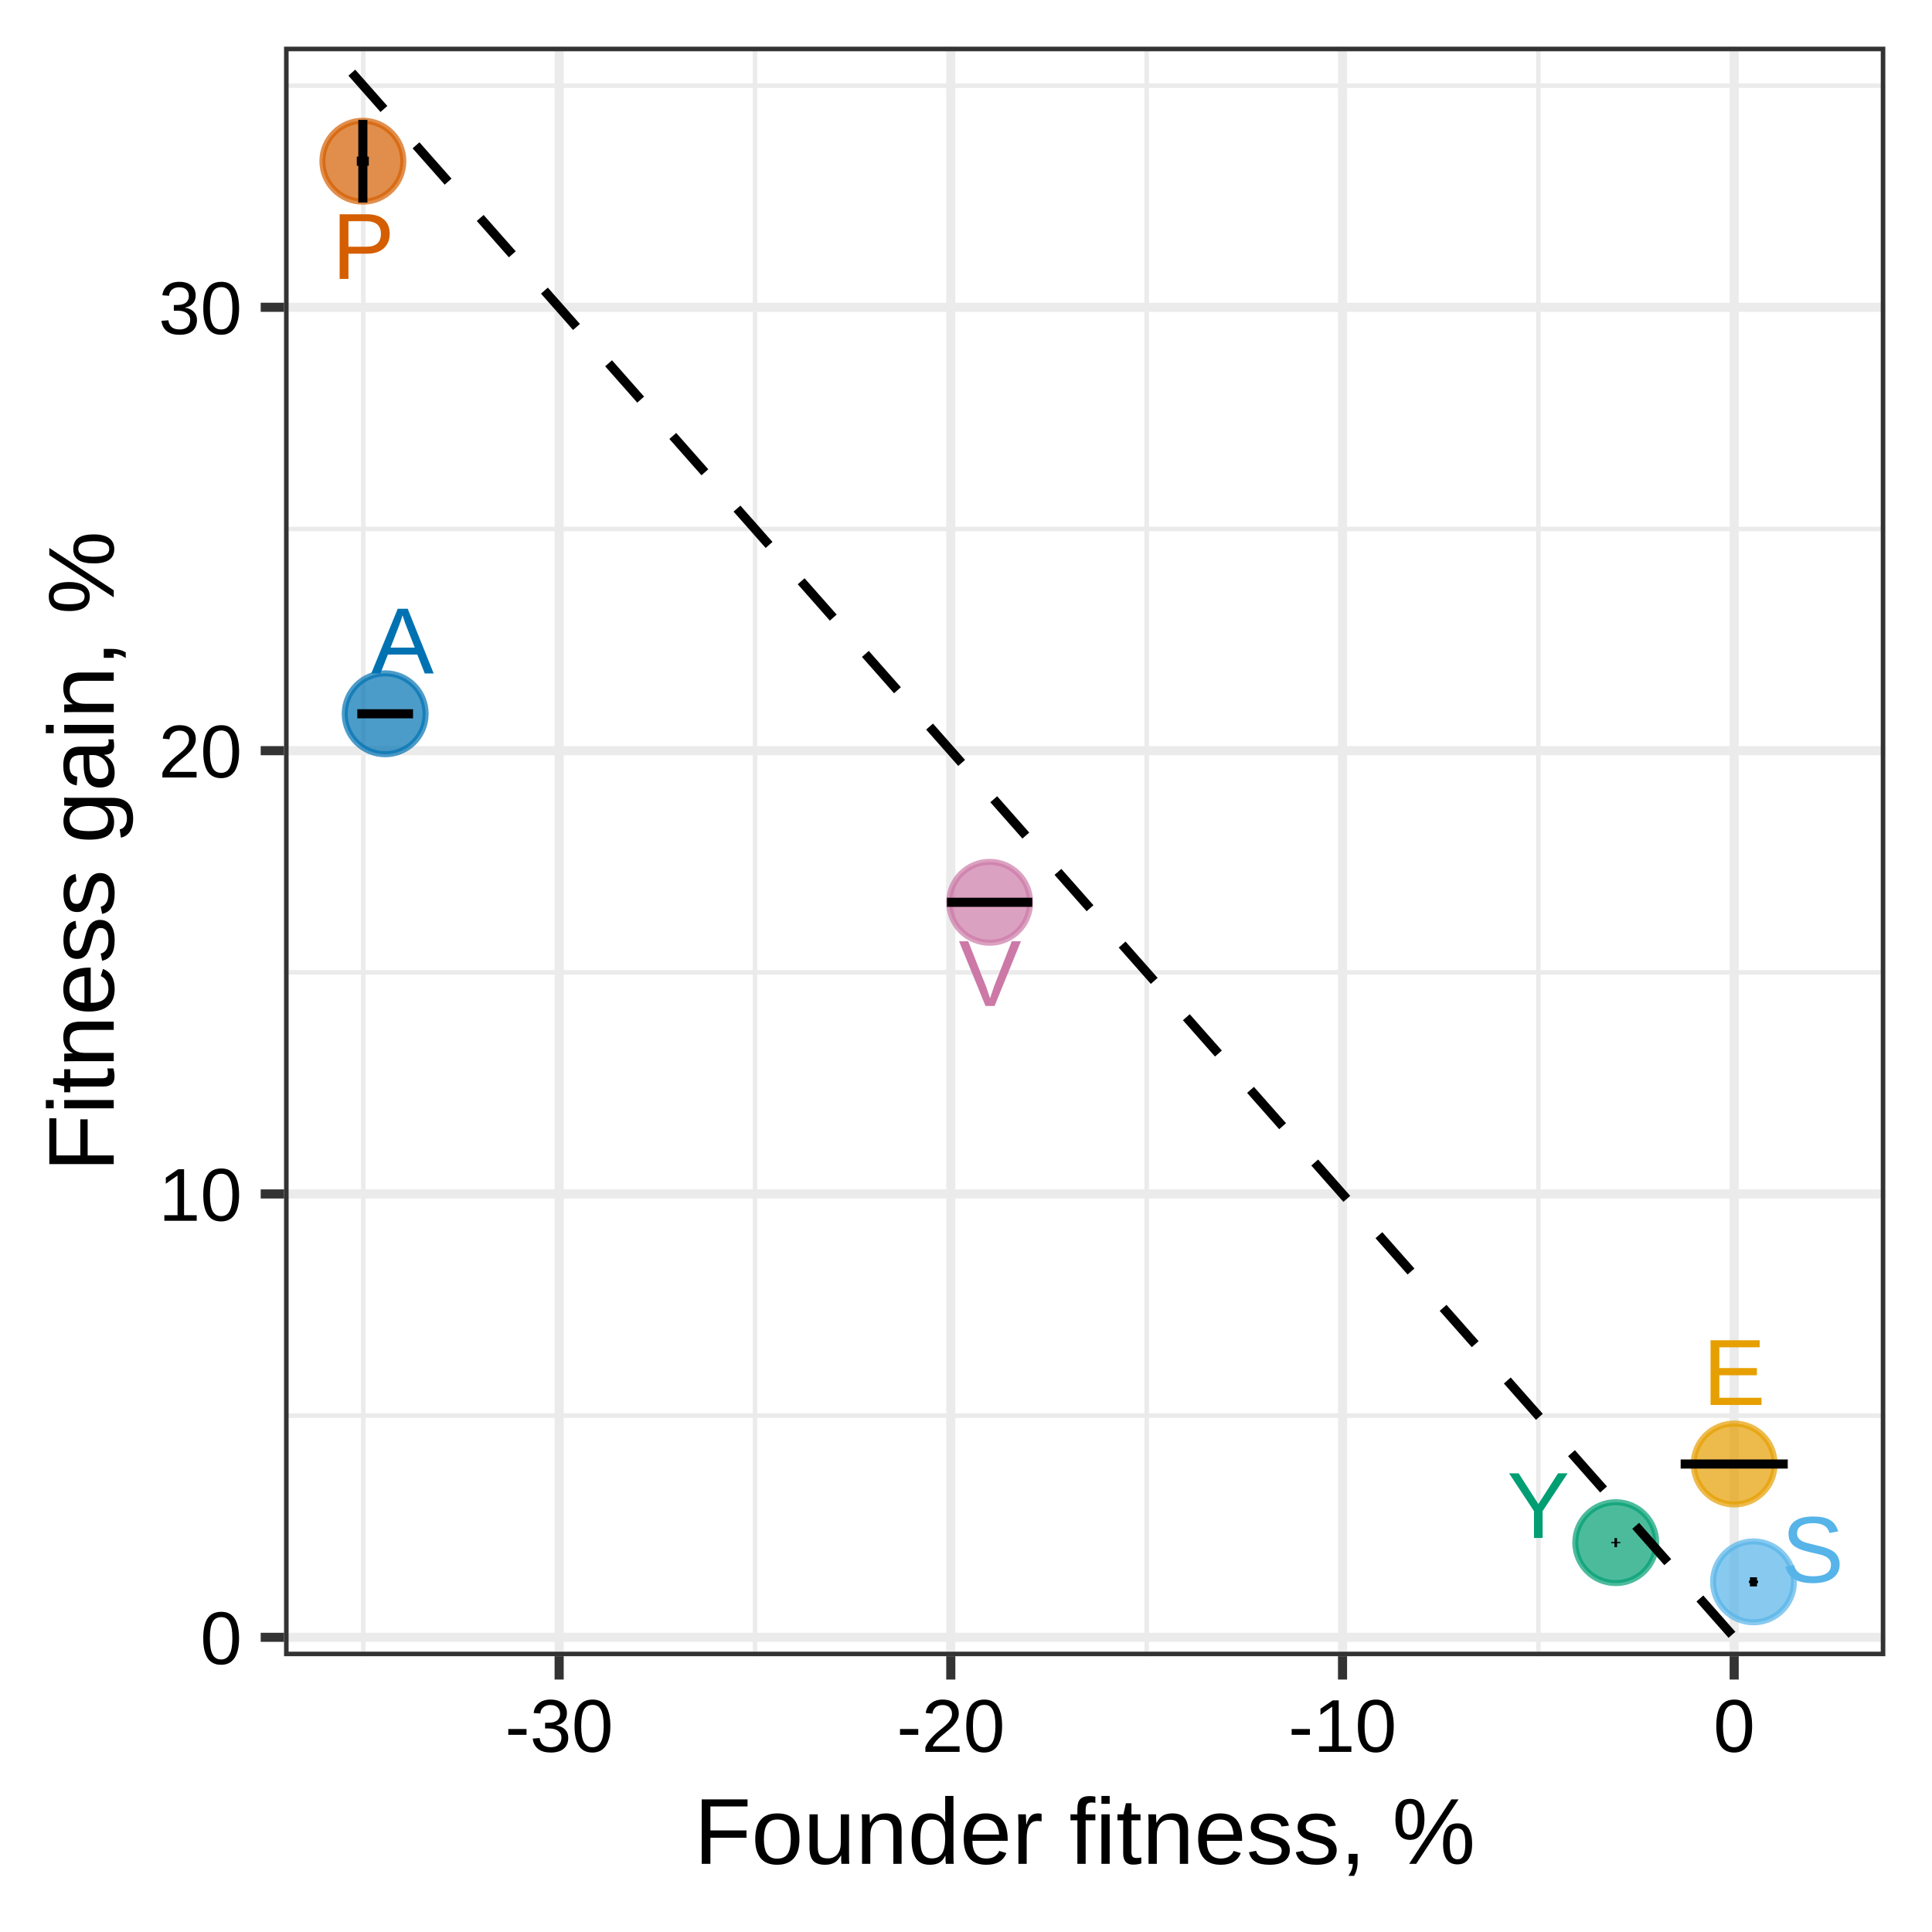
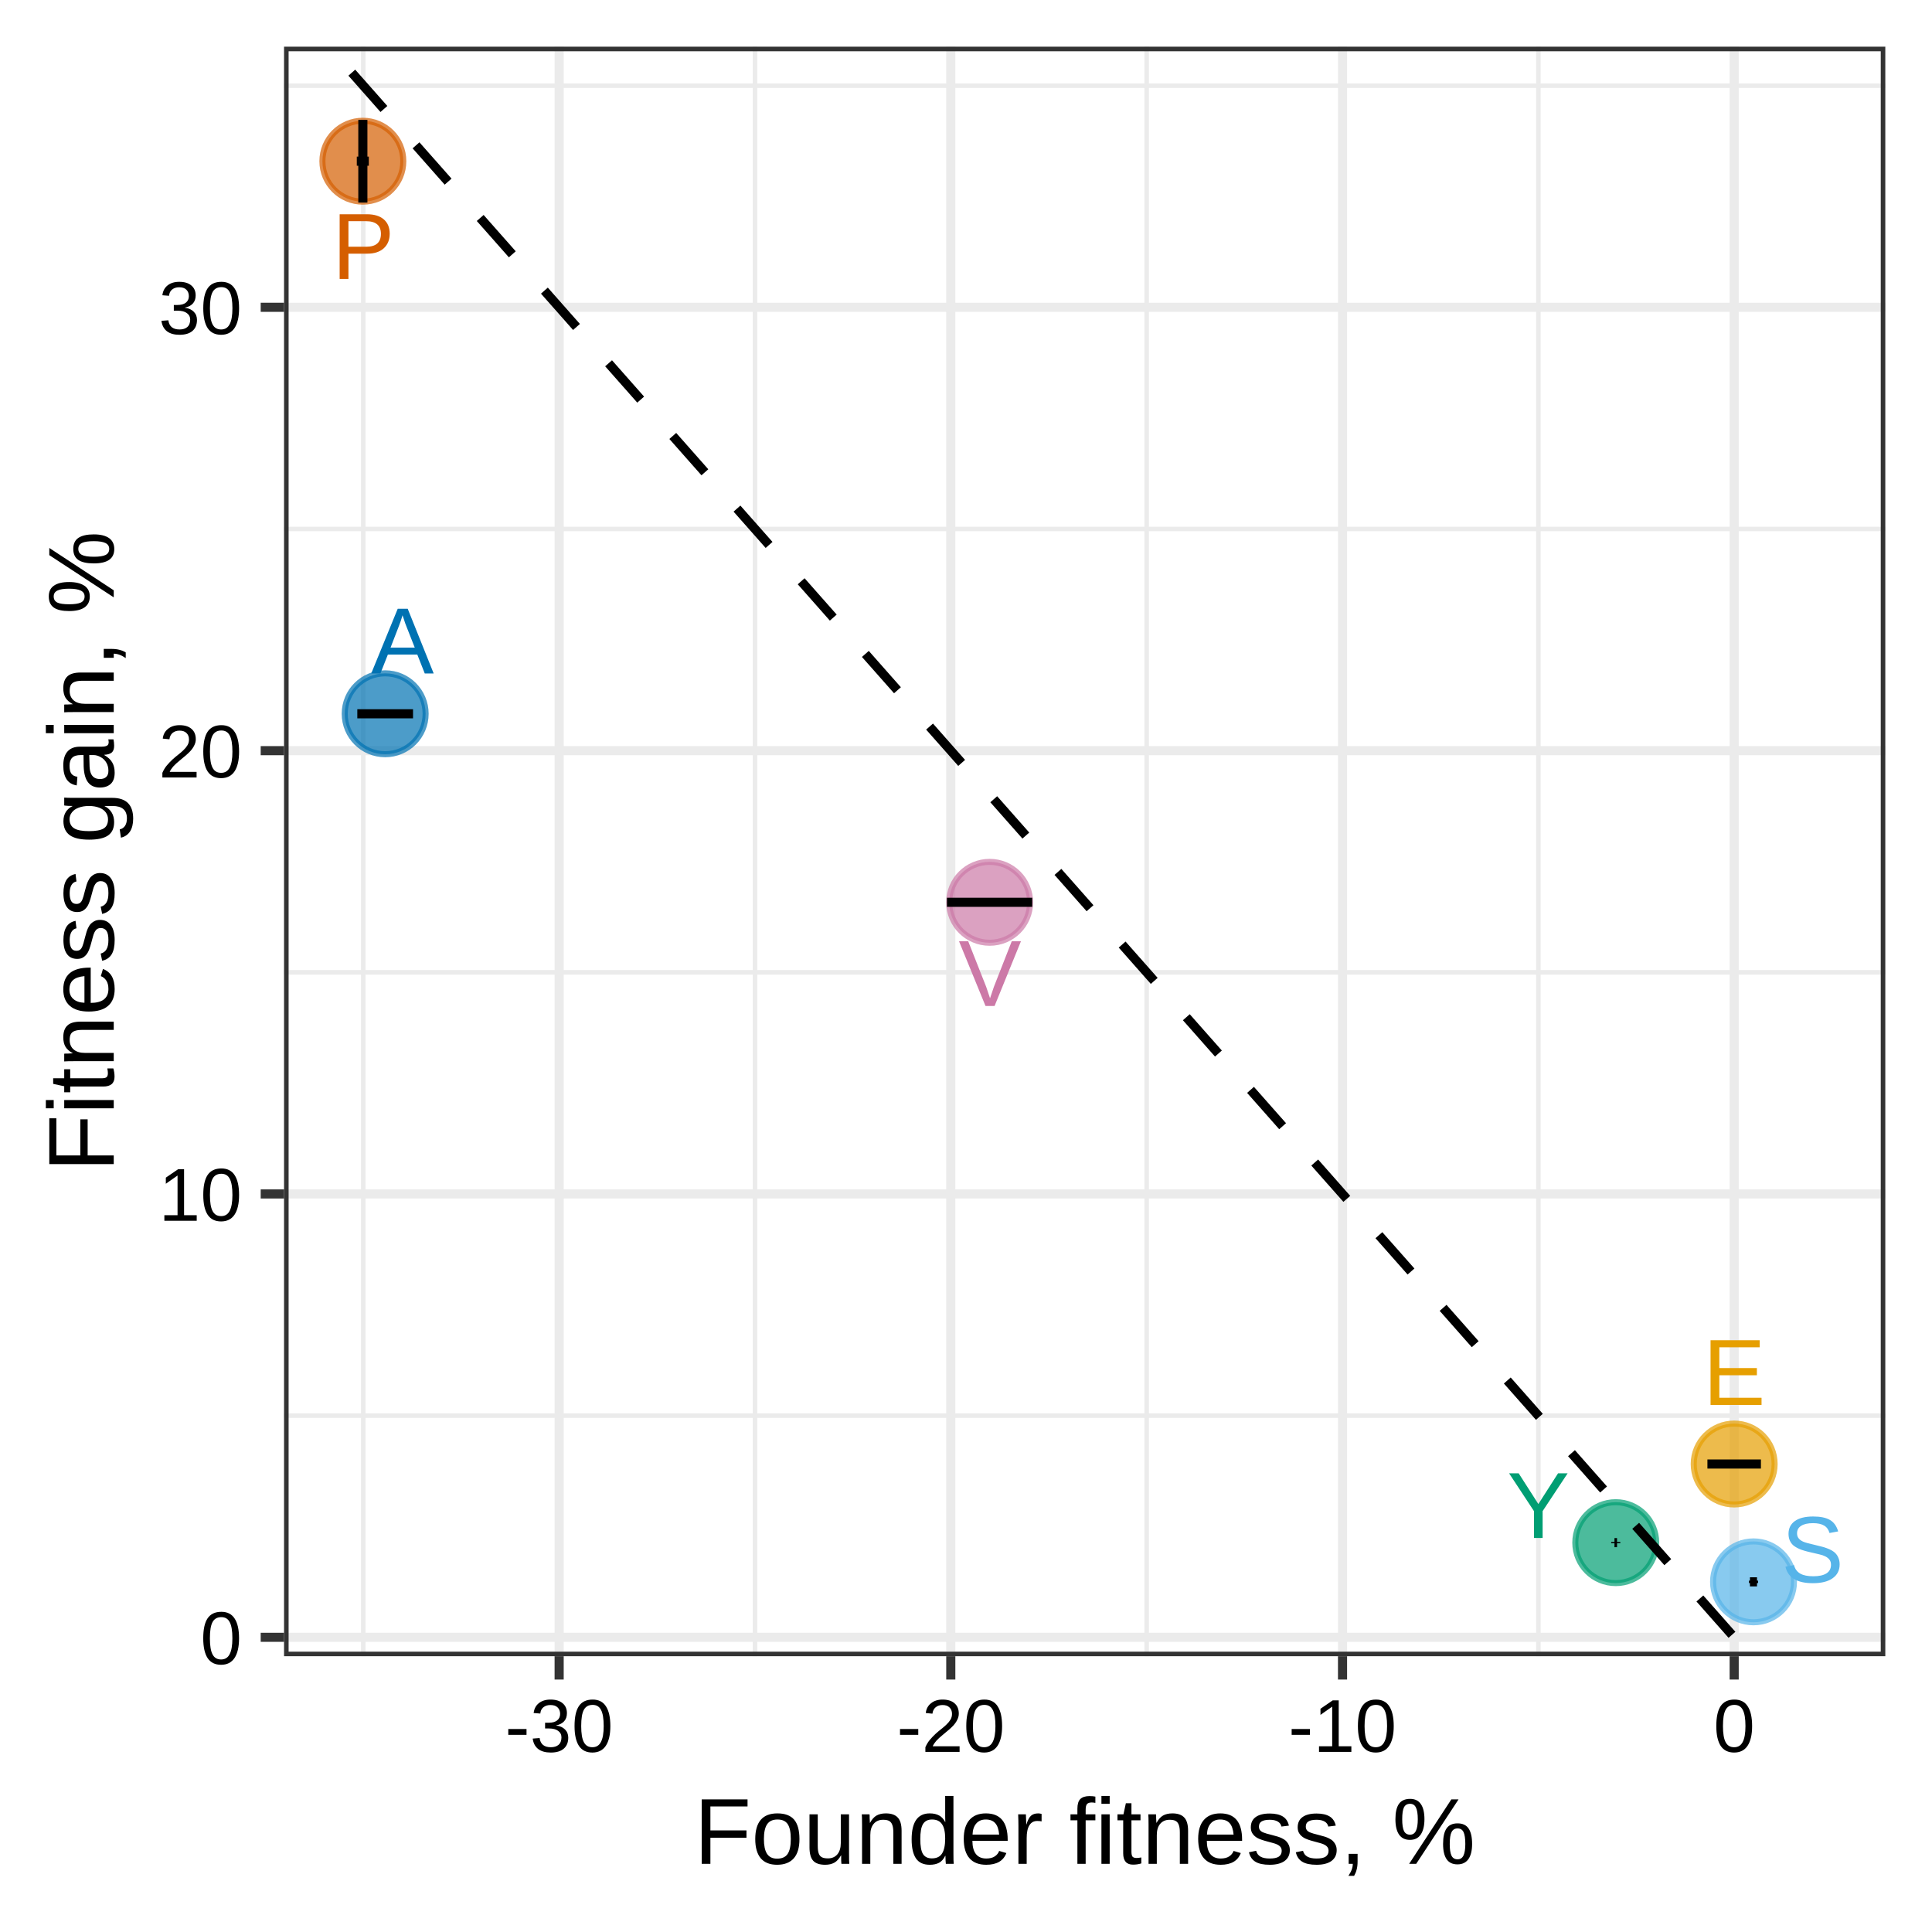
<svg xmlns="http://www.w3.org/2000/svg" viewBox="0 0 226.77 226.77">
  <defs>
    <style type="text/css">
    line, polyline, path, rect, circle {
      fill: none;
      stroke: #000000;
      stroke-linecap: round;
      stroke-linejoin: round;
      stroke-miterlimit: 10.00;
    }
  </style>
  </defs>
  <rect width="100%" height="100%" style="stroke: none; fill: #FFFFFF;" />
  <rect x="0.00" y="0.00" width="226.77" height="226.77" style="stroke-width: 1.07; stroke: #FFFFFF; fill: #FFFFFF;" />
  <defs>
    <clipPath id="cpMzMuMzM4NHwyMjEuMjkyfDE5NC4zOTd8NS40Nzk0NQ==">
      <rect x="33.34" y="5.48" width="187.95" height="188.92" />
    </clipPath>
  </defs>
  <rect x="33.34" y="5.48" width="187.95" height="188.92" style="stroke-width: 1.07; stroke: none; fill: #FFFFFF;" clip-path="url(#cpMzMuMzM4NHwyMjEuMjkyfDE5NC4zOTd8NS40Nzk0NQ==)" />
  <polyline points="33.34,166.16 221.29,166.16 " style="stroke-width: 0.53; stroke: #EBEBEB; stroke-linecap: butt;" clip-path="url(#cpMzMuMzM4NHwyMjEuMjkyfDE5NC4zOTd8NS40Nzk0NQ==)" />
  <polyline points="33.34,114.13 221.29,114.13 " style="stroke-width: 0.53; stroke: #EBEBEB; stroke-linecap: butt;" clip-path="url(#cpMzMuMzM4NHwyMjEuMjkyfDE5NC4zOTd8NS40Nzk0NQ==)" />
  <polyline points="33.34,62.09 221.29,62.09 " style="stroke-width: 0.53; stroke: #EBEBEB; stroke-linecap: butt;" clip-path="url(#cpMzMuMzM4NHwyMjEuMjkyfDE5NC4zOTd8NS40Nzk0NQ==)" />
  <polyline points="33.34,10.06 221.29,10.06 " style="stroke-width: 0.53; stroke: #EBEBEB; stroke-linecap: butt;" clip-path="url(#cpMzMuMzM4NHwyMjEuMjkyfDE5NC4zOTd8NS40Nzk0NQ==)" />
  <polyline points="42.64,194.40 42.64,5.48 " style="stroke-width: 0.53; stroke: #EBEBEB; stroke-linecap: butt;" clip-path="url(#cpMzMuMzM4NHwyMjEuMjkyfDE5NC4zOTd8NS40Nzk0NQ==)" />
  <polyline points="88.62,194.40 88.62,5.48 " style="stroke-width: 0.53; stroke: #EBEBEB; stroke-linecap: butt;" clip-path="url(#cpMzMuMzM4NHwyMjEuMjkyfDE5NC4zOTd8NS40Nzk0NQ==)" />
  <polyline points="134.59,194.40 134.59,5.48 " style="stroke-width: 0.53; stroke: #EBEBEB; stroke-linecap: butt;" clip-path="url(#cpMzMuMzM4NHwyMjEuMjkyfDE5NC4zOTd8NS40Nzk0NQ==)" />
  <polyline points="180.57,194.40 180.57,5.48 " style="stroke-width: 0.53; stroke: #EBEBEB; stroke-linecap: butt;" clip-path="url(#cpMzMuMzM4NHwyMjEuMjkyfDE5NC4zOTd8NS40Nzk0NQ==)" />
  <polyline points="33.34,192.18 221.29,192.18 " style="stroke-width: 1.07; stroke: #EBEBEB; stroke-linecap: butt;" clip-path="url(#cpMzMuMzM4NHwyMjEuMjkyfDE5NC4zOTd8NS40Nzk0NQ==)" />
  <polyline points="33.34,140.14 221.29,140.14 " style="stroke-width: 1.07; stroke: #EBEBEB; stroke-linecap: butt;" clip-path="url(#cpMzMuMzM4NHwyMjEuMjkyfDE5NC4zOTd8NS40Nzk0NQ==)" />
  <polyline points="33.34,88.11 221.29,88.11 " style="stroke-width: 1.07; stroke: #EBEBEB; stroke-linecap: butt;" clip-path="url(#cpMzMuMzM4NHwyMjEuMjkyfDE5NC4zOTd8NS40Nzk0NQ==)" />
  <polyline points="33.34,36.07 221.29,36.07 " style="stroke-width: 1.07; stroke: #EBEBEB; stroke-linecap: butt;" clip-path="url(#cpMzMuMzM4NHwyMjEuMjkyfDE5NC4zOTd8NS40Nzk0NQ==)" />
  <polyline points="65.63,194.40 65.63,5.48 " style="stroke-width: 1.07; stroke: #EBEBEB; stroke-linecap: butt;" clip-path="url(#cpMzMuMzM4NHwyMjEuMjkyfDE5NC4zOTd8NS40Nzk0NQ==)" />
  <polyline points="111.60,194.40 111.60,5.48 " style="stroke-width: 1.07; stroke: #EBEBEB; stroke-linecap: butt;" clip-path="url(#cpMzMuMzM4NHwyMjEuMjkyfDE5NC4zOTd8NS40Nzk0NQ==)" />
  <polyline points="157.58,194.40 157.58,5.48 " style="stroke-width: 1.07; stroke: #EBEBEB; stroke-linecap: butt;" clip-path="url(#cpMzMuMzM4NHwyMjEuMjkyfDE5NC4zOTd8NS40Nzk0NQ==)" />
  <polyline points="203.55,194.40 203.55,5.48 " style="stroke-width: 1.07; stroke: #EBEBEB; stroke-linecap: butt;" clip-path="url(#cpMzMuMzM4NHwyMjEuMjkyfDE5NC4zOTd8NS40Nzk0NQ==)" />
  <circle cx="203.55" cy="171.84" r="3.56pt" style="stroke-width: 0.71; stroke: #E69F00; stroke-opacity: 0.70; fill: #E69F00; fill-opacity: 0.70;" clip-path="url(#cpMzMuMzM4NHwyMjEuMjkyfDE5NC4zOTd8NS40Nzk0NQ==)" />
  <circle cx="205.82" cy="185.67" r="3.56pt" style="stroke-width: 0.71; stroke: #56B4E9; stroke-opacity: 0.70; fill: #56B4E9; fill-opacity: 0.70;" clip-path="url(#cpMzMuMzM4NHwyMjEuMjkyfDE5NC4zOTd8NS40Nzk0NQ==)" />
  <circle cx="189.65" cy="181.07" r="3.56pt" style="stroke-width: 0.71; stroke: #009E73; stroke-opacity: 0.70; fill: #009E73; fill-opacity: 0.70;" clip-path="url(#cpMzMuMzM4NHwyMjEuMjkyfDE5NC4zOTd8NS40Nzk0NQ==)" />
  <circle cx="116.16" cy="105.91" r="3.56pt" style="stroke-width: 0.71; stroke: #CC79A7; stroke-opacity: 0.70; fill: #CC79A7; fill-opacity: 0.70;" clip-path="url(#cpMzMuMzM4NHwyMjEuMjkyfDE5NC4zOTd8NS40Nzk0NQ==)" />
  <circle cx="45.21" cy="83.78" r="3.56pt" style="stroke-width: 0.71; stroke: #0072B2; stroke-opacity: 0.70; fill: #0072B2; fill-opacity: 0.70;" clip-path="url(#cpMzMuMzM4NHwyMjEuMjkyfDE5NC4zOTd8NS40Nzk0NQ==)" />
  <circle cx="42.59" cy="18.92" r="3.56pt" style="stroke-width: 0.71; stroke: #D55E00; stroke-opacity: 0.70; fill: #D55E00; fill-opacity: 0.70;" clip-path="url(#cpMzMuMzM4NHwyMjEuMjkyfDE5NC4zOTd8NS40Nzk0NQ==)" />
  <line x1="33.76" y1="0.00" x2="221.29" y2="212.26" style="stroke-width: 1.07; stroke-dasharray: 5.69,5.69; stroke-linecap: butt;" clip-path="url(#cpMzMuMzM4NHwyMjEuMjkyfDE5NC4zOTd8NS40Nzk0NQ==)" />
  <g clip-path="url(#cpMzMuMzM4NHwyMjEuMjkyfDE5NC4zOTd8NS40Nzk0NQ==)">
    <text x="199.87" y="164.91" style="font-size: 11.04px; fill: #E69F00; font-family: Arial;" textLength="7.36px" lengthAdjust="spacingAndGlyphs">E</text>
  </g>
  <g clip-path="url(#cpMzMuMzM4NHwyMjEuMjkyfDE5NC4zOTd8NS40Nzk0NQ==)">
    <text x="209.07" y="185.72" style="font-size: 11.04px; fill: #56B4E9; font-family: Arial;" textLength="7.36px" lengthAdjust="spacingAndGlyphs">S</text>
  </g>
  <g clip-path="url(#cpMzMuMzM4NHwyMjEuMjkyfDE5NC4zOTd8NS40Nzk0NQ==)">
    <text x="176.88" y="180.52" style="font-size: 11.04px; fill: #009E73; font-family: Arial;" textLength="7.36px" lengthAdjust="spacingAndGlyphs">Y</text>
  </g>
  <g clip-path="url(#cpMzMuMzM4NHwyMjEuMjkyfDE5NC4zOTd8NS40Nzk0NQ==)">
    <text x="112.52" y="118.08" style="font-size: 11.04px; fill: #CC79A7; font-family: Arial;" textLength="7.36px" lengthAdjust="spacingAndGlyphs">V</text>
  </g>
  <g clip-path="url(#cpMzMuMzM4NHwyMjEuMjkyfDE5NC4zOTd8NS40Nzk0NQ==)">
    <text x="43.56" y="79.05" style="font-size: 11.04px; fill: #0072B2; font-family: Arial;" textLength="7.36px" lengthAdjust="spacingAndGlyphs">A</text>
  </g>
  <g clip-path="url(#cpMzMuMzM4NHwyMjEuMjkyfDE5NC4zOTd8NS40Nzk0NQ==)">
    <text x="38.96" y="32.74" style="font-size: 11.04px; fill: #D55E00; font-family: Arial;" textLength="7.36px" lengthAdjust="spacingAndGlyphs">P</text>
  </g>
  <polyline points="203.55,171.83 203.55,171.83 " style="stroke-width: 1.07; stroke-linecap: butt;" clip-path="url(#cpMzMuMzM4NHwyMjEuMjkyfDE5NC4zOTd8NS40Nzk0NQ==)" />
  <polyline points="203.55,171.83 203.55,171.86 " style="stroke-width: 1.07; stroke-linecap: butt;" clip-path="url(#cpMzMuMzM4NHwyMjEuMjkyfDE5NC4zOTd8NS40Nzk0NQ==)" />
  <polyline points="203.55,171.86 203.55,171.86 " style="stroke-width: 1.07; stroke-linecap: butt;" clip-path="url(#cpMzMuMzM4NHwyMjEuMjkyfDE5NC4zOTd8NS40Nzk0NQ==)" />
  <polyline points="205.82,185.53 205.82,185.53 " style="stroke-width: 1.07; stroke-linecap: butt;" clip-path="url(#cpMzMuMzM4NHwyMjEuMjkyfDE5NC4zOTd8NS40Nzk0NQ==)" />
  <polyline points="205.82,185.53 205.82,185.81 " style="stroke-width: 1.07; stroke-linecap: butt;" clip-path="url(#cpMzMuMzM4NHwyMjEuMjkyfDE5NC4zOTd8NS40Nzk0NQ==)" />
  <polyline points="205.82,185.81 205.82,185.81 " style="stroke-width: 1.07; stroke-linecap: butt;" clip-path="url(#cpMzMuMzM4NHwyMjEuMjkyfDE5NC4zOTd8NS40Nzk0NQ==)" />
  <polyline points="189.65,180.99 189.65,180.99 " style="stroke-width: 1.07; stroke-linecap: butt;" clip-path="url(#cpMzMuMzM4NHwyMjEuMjkyfDE5NC4zOTd8NS40Nzk0NQ==)" />
  <polyline points="189.65,180.99 189.65,181.14 " style="stroke-width: 1.07; stroke-linecap: butt;" clip-path="url(#cpMzMuMzM4NHwyMjEuMjkyfDE5NC4zOTd8NS40Nzk0NQ==)" />
  <polyline points="189.65,181.14 189.65,181.14 " style="stroke-width: 1.07; stroke-linecap: butt;" clip-path="url(#cpMzMuMzM4NHwyMjEuMjkyfDE5NC4zOTd8NS40Nzk0NQ==)" />
  <polyline points="116.16,105.90 116.16,105.90 " style="stroke-width: 1.07; stroke-linecap: butt;" clip-path="url(#cpMzMuMzM4NHwyMjEuMjkyfDE5NC4zOTd8NS40Nzk0NQ==)" />
  <polyline points="116.16,105.90 116.16,105.93 " style="stroke-width: 1.07; stroke-linecap: butt;" clip-path="url(#cpMzMuMzM4NHwyMjEuMjkyfDE5NC4zOTd8NS40Nzk0NQ==)" />
  <polyline points="116.16,105.93 116.16,105.93 " style="stroke-width: 1.07; stroke-linecap: butt;" clip-path="url(#cpMzMuMzM4NHwyMjEuMjkyfDE5NC4zOTd8NS40Nzk0NQ==)" />
  <polyline points="45.21,83.71 45.21,83.71 " style="stroke-width: 1.07; stroke-linecap: butt;" clip-path="url(#cpMzMuMzM4NHwyMjEuMjkyfDE5NC4zOTd8NS40Nzk0NQ==)" />
  <polyline points="45.21,83.71 45.21,83.85 " style="stroke-width: 1.07; stroke-linecap: butt;" clip-path="url(#cpMzMuMzM4NHwyMjEuMjkyfDE5NC4zOTd8NS40Nzk0NQ==)" />
  <polyline points="45.21,83.85 45.21,83.85 " style="stroke-width: 1.07; stroke-linecap: butt;" clip-path="url(#cpMzMuMzM4NHwyMjEuMjkyfDE5NC4zOTd8NS40Nzk0NQ==)" />
  <polyline points="42.59,14.07 42.59,14.07 " style="stroke-width: 1.07; stroke-linecap: butt;" clip-path="url(#cpMzMuMzM4NHwyMjEuMjkyfDE5NC4zOTd8NS40Nzk0NQ==)" />
  <polyline points="42.59,14.07 42.59,23.78 " style="stroke-width: 1.07; stroke-linecap: butt;" clip-path="url(#cpMzMuMzM4NHwyMjEuMjkyfDE5NC4zOTd8NS40Nzk0NQ==)" />
  <polyline points="42.59,23.78 42.59,23.78 " style="stroke-width: 1.07; stroke-linecap: butt;" clip-path="url(#cpMzMuMzM4NHwyMjEuMjkyfDE5NC4zOTd8NS40Nzk0NQ==)" />
-   <polyline points="209.84,171.84 209.84,171.84 " style="stroke-width: 1.07; stroke-linecap: butt;" clip-path="url(#cpMzMuMzM4NHwyMjEuMjkyfDE5NC4zOTd8NS40Nzk0NQ==)" />
-   <polyline points="209.84,171.84 197.27,171.84 " style="stroke-width: 1.07; stroke-linecap: butt;" clip-path="url(#cpMzMuMzM4NHwyMjEuMjkyfDE5NC4zOTd8NS40Nzk0NQ==)" />
-   <polyline points="197.27,171.84 197.27,171.84 " style="stroke-width: 1.07; stroke-linecap: butt;" clip-path="url(#cpMzMuMzM4NHwyMjEuMjkyfDE5NC4zOTd8NS40Nzk0NQ==)" />
+   <polyline points="206.69,171.84 206.69,171.84 " style="stroke-width: 1.07; stroke-linecap: butt;" clip-path="url(#cpMzMuMzM4NHwyMjEuMjkyfDE5NC4zOTd8NS40Nzk0NQ==)" />
+   <polyline points="206.69,171.84 200.41,171.84 " style="stroke-width: 1.07; stroke-linecap: butt;" clip-path="url(#cpMzMuMzM4NHwyMjEuMjkyfDE5NC4zOTd8NS40Nzk0NQ==)" />
+   <polyline points="200.41,171.84 200.41,171.84 " style="stroke-width: 1.07; stroke-linecap: butt;" clip-path="url(#cpMzMuMzM4NHwyMjEuMjkyfDE5NC4zOTd8NS40Nzk0NQ==)" />
  <polyline points="206.23,185.67 206.23,185.67 " style="stroke-width: 1.07; stroke-linecap: butt;" clip-path="url(#cpMzMuMzM4NHwyMjEuMjkyfDE5NC4zOTd8NS40Nzk0NQ==)" />
  <polyline points="206.23,185.67 205.40,185.67 " style="stroke-width: 1.07; stroke-linecap: butt;" clip-path="url(#cpMzMuMzM4NHwyMjEuMjkyfDE5NC4zOTd8NS40Nzk0NQ==)" />
  <polyline points="205.40,185.67 205.40,185.67 " style="stroke-width: 1.07; stroke-linecap: butt;" clip-path="url(#cpMzMuMzM4NHwyMjEuMjkyfDE5NC4zOTd8NS40Nzk0NQ==)" />
  <polyline points="189.80,181.07 189.80,181.07 " style="stroke-width: 1.07; stroke-linecap: butt;" clip-path="url(#cpMzMuMzM4NHwyMjEuMjkyfDE5NC4zOTd8NS40Nzk0NQ==)" />
  <polyline points="189.80,181.07 189.50,181.07 " style="stroke-width: 1.07; stroke-linecap: butt;" clip-path="url(#cpMzMuMzM4NHwyMjEuMjkyfDE5NC4zOTd8NS40Nzk0NQ==)" />
  <polyline points="189.50,181.07 189.50,181.07 " style="stroke-width: 1.07; stroke-linecap: butt;" clip-path="url(#cpMzMuMzM4NHwyMjEuMjkyfDE5NC4zOTd8NS40Nzk0NQ==)" />
  <polyline points="121.16,105.91 121.16,105.91 " style="stroke-width: 1.07; stroke-linecap: butt;" clip-path="url(#cpMzMuMzM4NHwyMjEuMjkyfDE5NC4zOTd8NS40Nzk0NQ==)" />
  <polyline points="121.16,105.91 111.15,105.91 " style="stroke-width: 1.07; stroke-linecap: butt;" clip-path="url(#cpMzMuMzM4NHwyMjEuMjkyfDE5NC4zOTd8NS40Nzk0NQ==)" />
  <polyline points="111.15,105.91 111.15,105.91 " style="stroke-width: 1.07; stroke-linecap: butt;" clip-path="url(#cpMzMuMzM4NHwyMjEuMjkyfDE5NC4zOTd8NS40Nzk0NQ==)" />
  <polyline points="48.48,83.78 48.48,83.78 " style="stroke-width: 1.07; stroke-linecap: butt;" clip-path="url(#cpMzMuMzM4NHwyMjEuMjkyfDE5NC4zOTd8NS40Nzk0NQ==)" />
  <polyline points="48.48,83.78 41.94,83.78 " style="stroke-width: 1.07; stroke-linecap: butt;" clip-path="url(#cpMzMuMzM4NHwyMjEuMjkyfDE5NC4zOTd8NS40Nzk0NQ==)" />
  <polyline points="41.94,83.78 41.94,83.78 " style="stroke-width: 1.07; stroke-linecap: butt;" clip-path="url(#cpMzMuMzM4NHwyMjEuMjkyfDE5NC4zOTd8NS40Nzk0NQ==)" />
  <polyline points="43.29,18.92 43.29,18.92 " style="stroke-width: 1.07; stroke-linecap: butt;" clip-path="url(#cpMzMuMzM4NHwyMjEuMjkyfDE5NC4zOTd8NS40Nzk0NQ==)" />
  <polyline points="43.29,18.92 41.88,18.92 " style="stroke-width: 1.07; stroke-linecap: butt;" clip-path="url(#cpMzMuMzM4NHwyMjEuMjkyfDE5NC4zOTd8NS40Nzk0NQ==)" />
  <polyline points="41.88,18.92 41.88,18.92 " style="stroke-width: 1.07; stroke-linecap: butt;" clip-path="url(#cpMzMuMzM4NHwyMjEuMjkyfDE5NC4zOTd8NS40Nzk0NQ==)" />
  <rect x="33.34" y="5.48" width="187.95" height="188.92" style="stroke-width: 1.07; stroke: #333333;" clip-path="url(#cpMzMuMzM4NHwyMjEuMjkyfDE5NC4zOTd8NS40Nzk0NQ==)" />
  <defs>
    <clipPath id="cpMHwyMjYuNzcyfDIyNi43NzJ8MA==">
      <rect x="0.00" y="0.00" width="226.77" height="226.77" />
    </clipPath>
  </defs>
  <g clip-path="url(#cpMHwyMjYuNzcyfDIyNi43NzJ8MA==)">
    <text x="23.51" y="195.33" style="font-size: 8.80px; font-family: Arial;" textLength="4.89px" lengthAdjust="spacingAndGlyphs">0</text>
  </g>
  <g clip-path="url(#cpMHwyMjYuNzcyfDIyNi43NzJ8MA==)">
    <text x="18.62" y="143.29" style="font-size: 8.80px; font-family: Arial;" textLength="9.79px" lengthAdjust="spacingAndGlyphs">10</text>
  </g>
  <g clip-path="url(#cpMHwyMjYuNzcyfDIyNi43NzJ8MA==)">
    <text x="18.62" y="91.26" style="font-size: 8.80px; font-family: Arial;" textLength="9.79px" lengthAdjust="spacingAndGlyphs">20</text>
  </g>
  <g clip-path="url(#cpMHwyMjYuNzcyfDIyNi43NzJ8MA==)">
    <text x="18.62" y="39.22" style="font-size: 8.80px; font-family: Arial;" textLength="9.79px" lengthAdjust="spacingAndGlyphs">30</text>
  </g>
  <polyline points="30.60,192.18 33.34,192.18 " style="stroke-width: 1.07; stroke: #333333; stroke-linecap: butt;" clip-path="url(#cpMHwyMjYuNzcyfDIyNi43NzJ8MA==)" />
  <polyline points="30.60,140.14 33.34,140.14 " style="stroke-width: 1.07; stroke: #333333; stroke-linecap: butt;" clip-path="url(#cpMHwyMjYuNzcyfDIyNi43NzJ8MA==)" />
  <polyline points="30.60,88.11 33.34,88.11 " style="stroke-width: 1.07; stroke: #333333; stroke-linecap: butt;" clip-path="url(#cpMHwyMjYuNzcyfDIyNi43NzJ8MA==)" />
  <polyline points="30.60,36.07 33.34,36.07 " style="stroke-width: 1.07; stroke: #333333; stroke-linecap: butt;" clip-path="url(#cpMHwyMjYuNzcyfDIyNi43NzJ8MA==)" />
  <polyline points="65.63,197.14 65.63,194.40 " style="stroke-width: 1.07; stroke: #333333; stroke-linecap: butt;" clip-path="url(#cpMHwyMjYuNzcyfDIyNi43NzJ8MA==)" />
  <polyline points="111.60,197.14 111.60,194.40 " style="stroke-width: 1.07; stroke: #333333; stroke-linecap: butt;" clip-path="url(#cpMHwyMjYuNzcyfDIyNi43NzJ8MA==)" />
  <polyline points="157.58,197.14 157.58,194.40 " style="stroke-width: 1.07; stroke: #333333; stroke-linecap: butt;" clip-path="url(#cpMHwyMjYuNzcyfDIyNi43NzJ8MA==)" />
  <polyline points="203.55,197.14 203.55,194.40 " style="stroke-width: 1.07; stroke: #333333; stroke-linecap: butt;" clip-path="url(#cpMHwyMjYuNzcyfDIyNi43NzJ8MA==)" />
  <g clip-path="url(#cpMHwyMjYuNzcyfDIyNi43NzJ8MA==)">
    <text x="59.27" y="205.63" style="font-size: 8.80px; font-family: Arial;" textLength="12.72px" lengthAdjust="spacingAndGlyphs">-30</text>
  </g>
  <g clip-path="url(#cpMHwyMjYuNzcyfDIyNi43NzJ8MA==)">
    <text x="105.25" y="205.63" style="font-size: 8.80px; font-family: Arial;" textLength="12.72px" lengthAdjust="spacingAndGlyphs">-20</text>
  </g>
  <g clip-path="url(#cpMHwyMjYuNzcyfDIyNi43NzJ8MA==)">
    <text x="151.22" y="205.63" style="font-size: 8.80px; font-family: Arial;" textLength="12.72px" lengthAdjust="spacingAndGlyphs">-10</text>
  </g>
  <g clip-path="url(#cpMHwyMjYuNzcyfDIyNi43NzJ8MA==)">
    <text x="201.11" y="205.63" style="font-size: 8.80px; font-family: Arial;" textLength="4.89px" lengthAdjust="spacingAndGlyphs">0</text>
  </g>
  <g clip-path="url(#cpMHwyMjYuNzcyfDIyNi43NzJ8MA==)">
    <text x="81.46" y="218.77" style="font-size: 11.00px; font-family: Arial;" textLength="91.71px" lengthAdjust="spacingAndGlyphs">Founder fitness, %</text>
  </g>
  <g clip-path="url(#cpMHwyMjYuNzcyfDIyNi43NzJ8MA==)">
    <text transform="translate(13.35,137.54) rotate(-90)" style="font-size: 11.00px; font-family: Arial;" textLength="75.20px" lengthAdjust="spacingAndGlyphs">Fitness gain, %</text>
  </g>
</svg>
